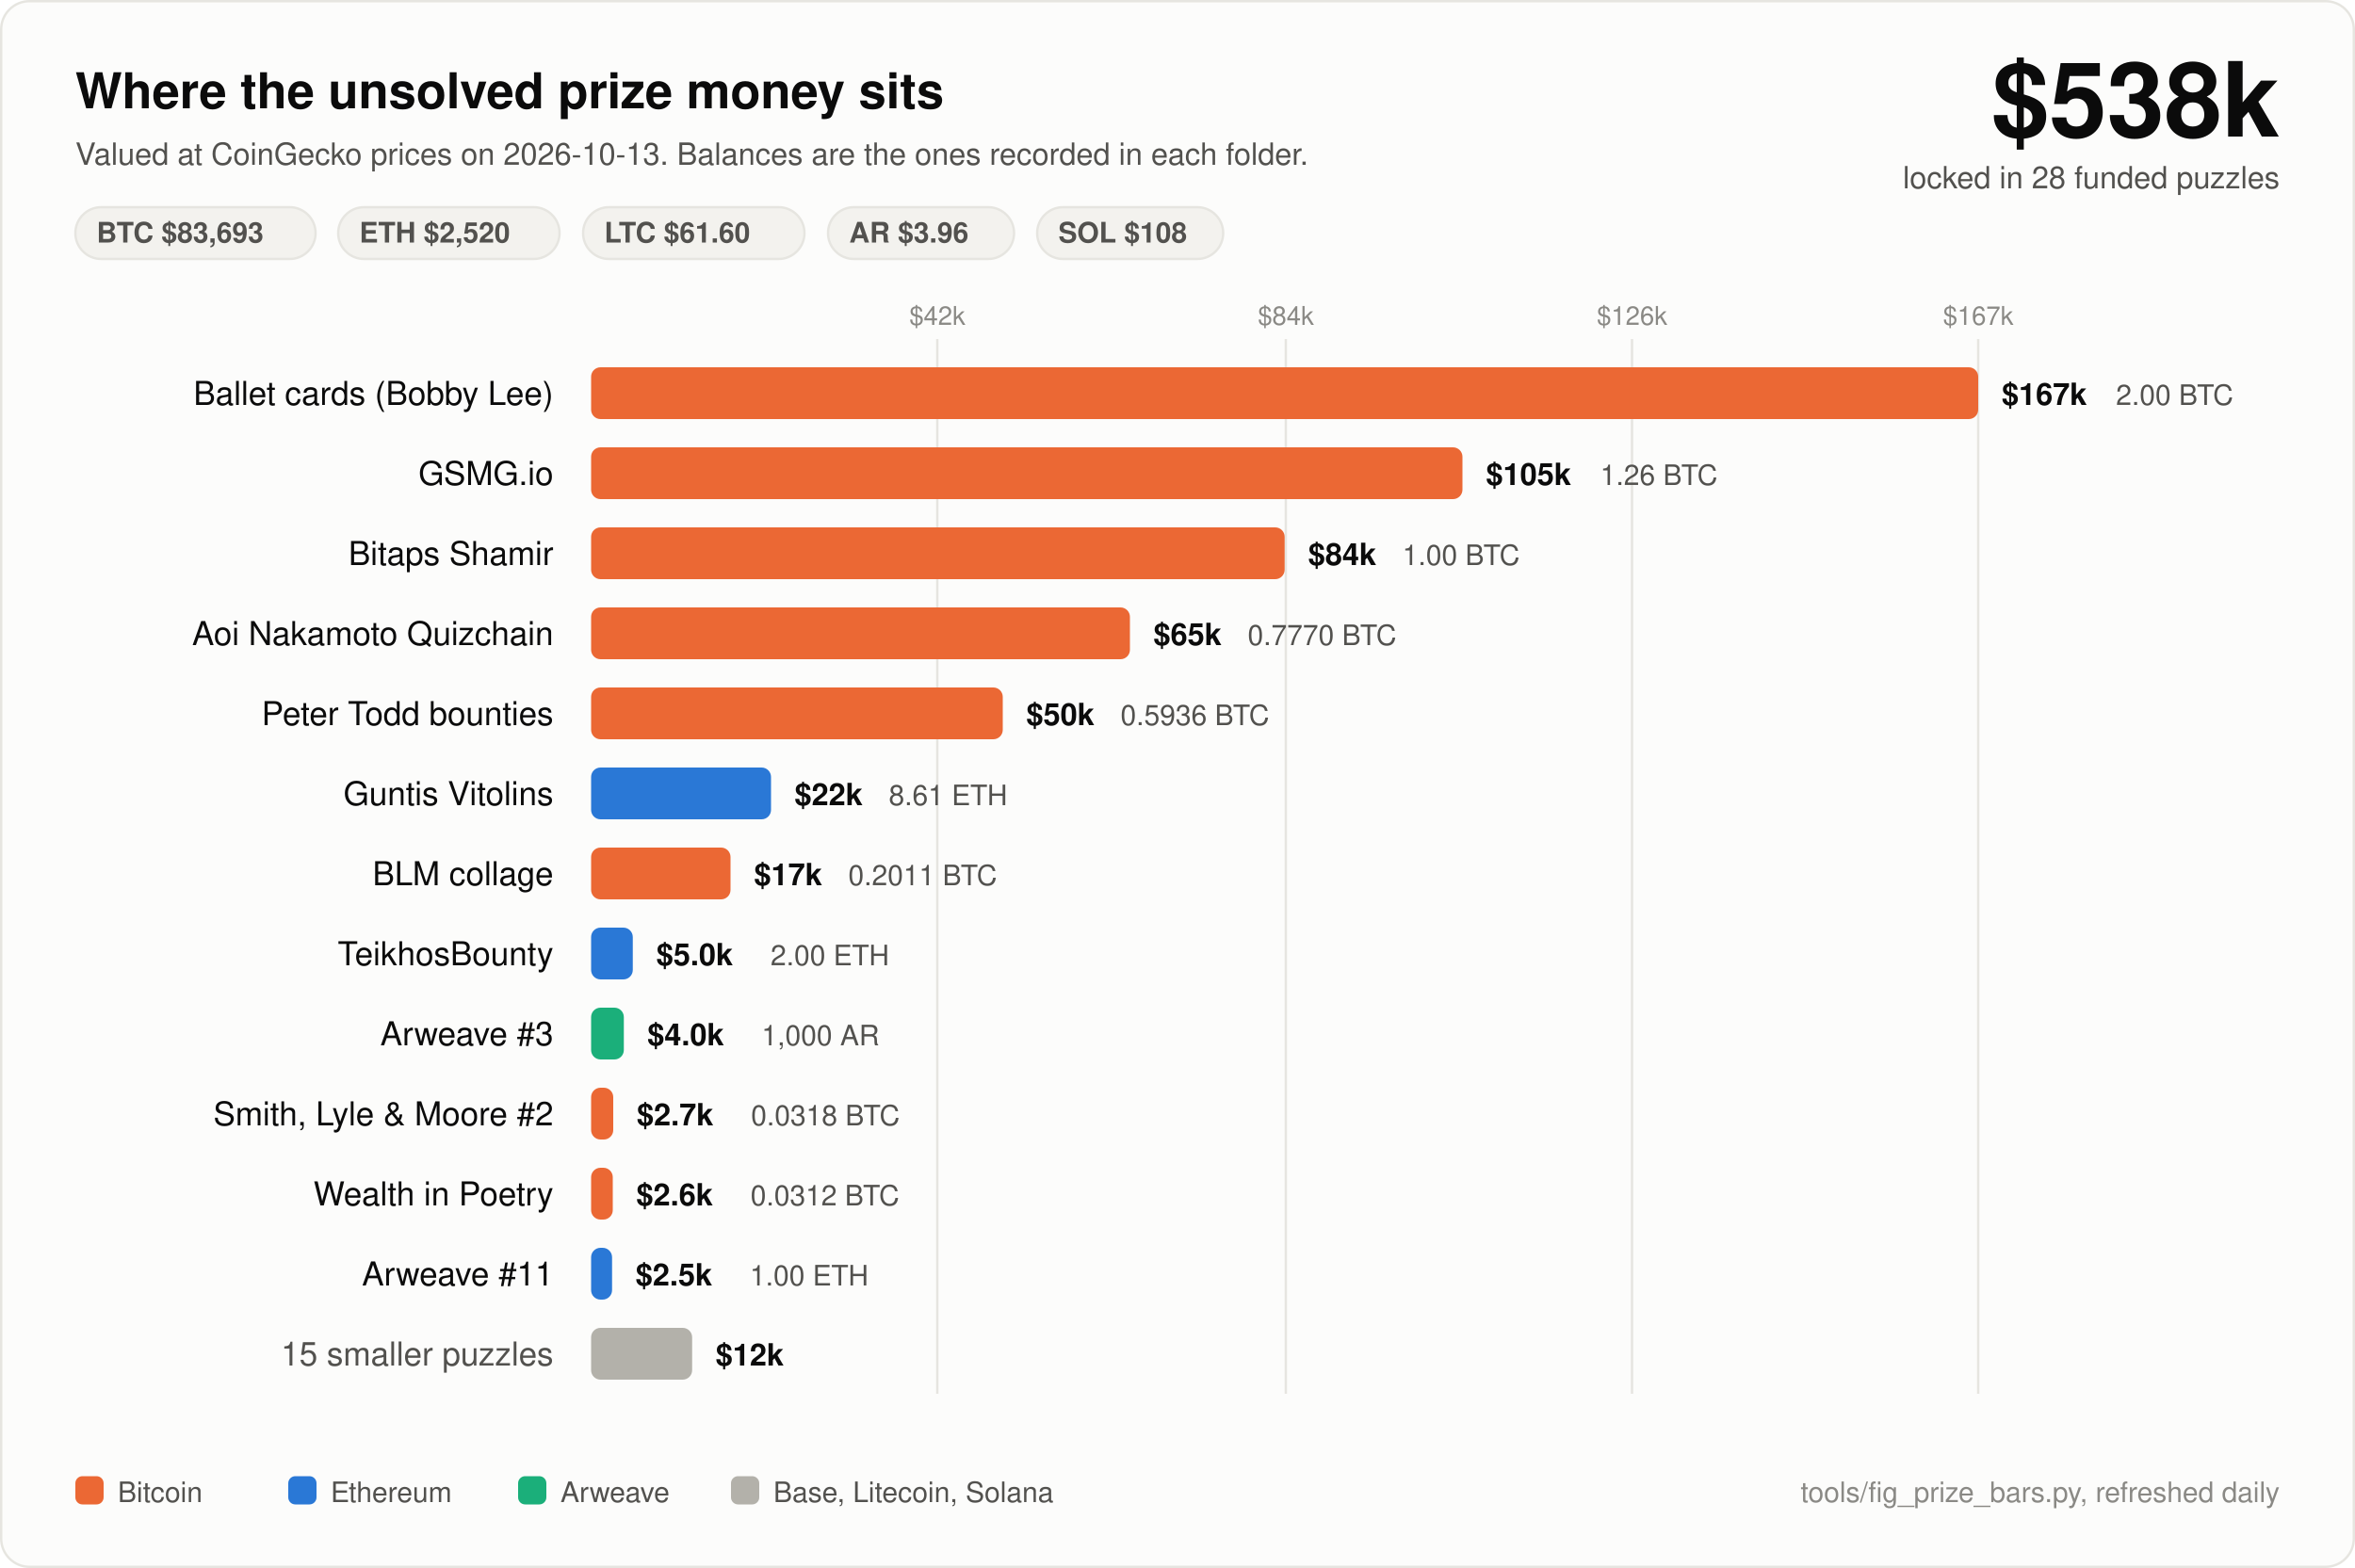
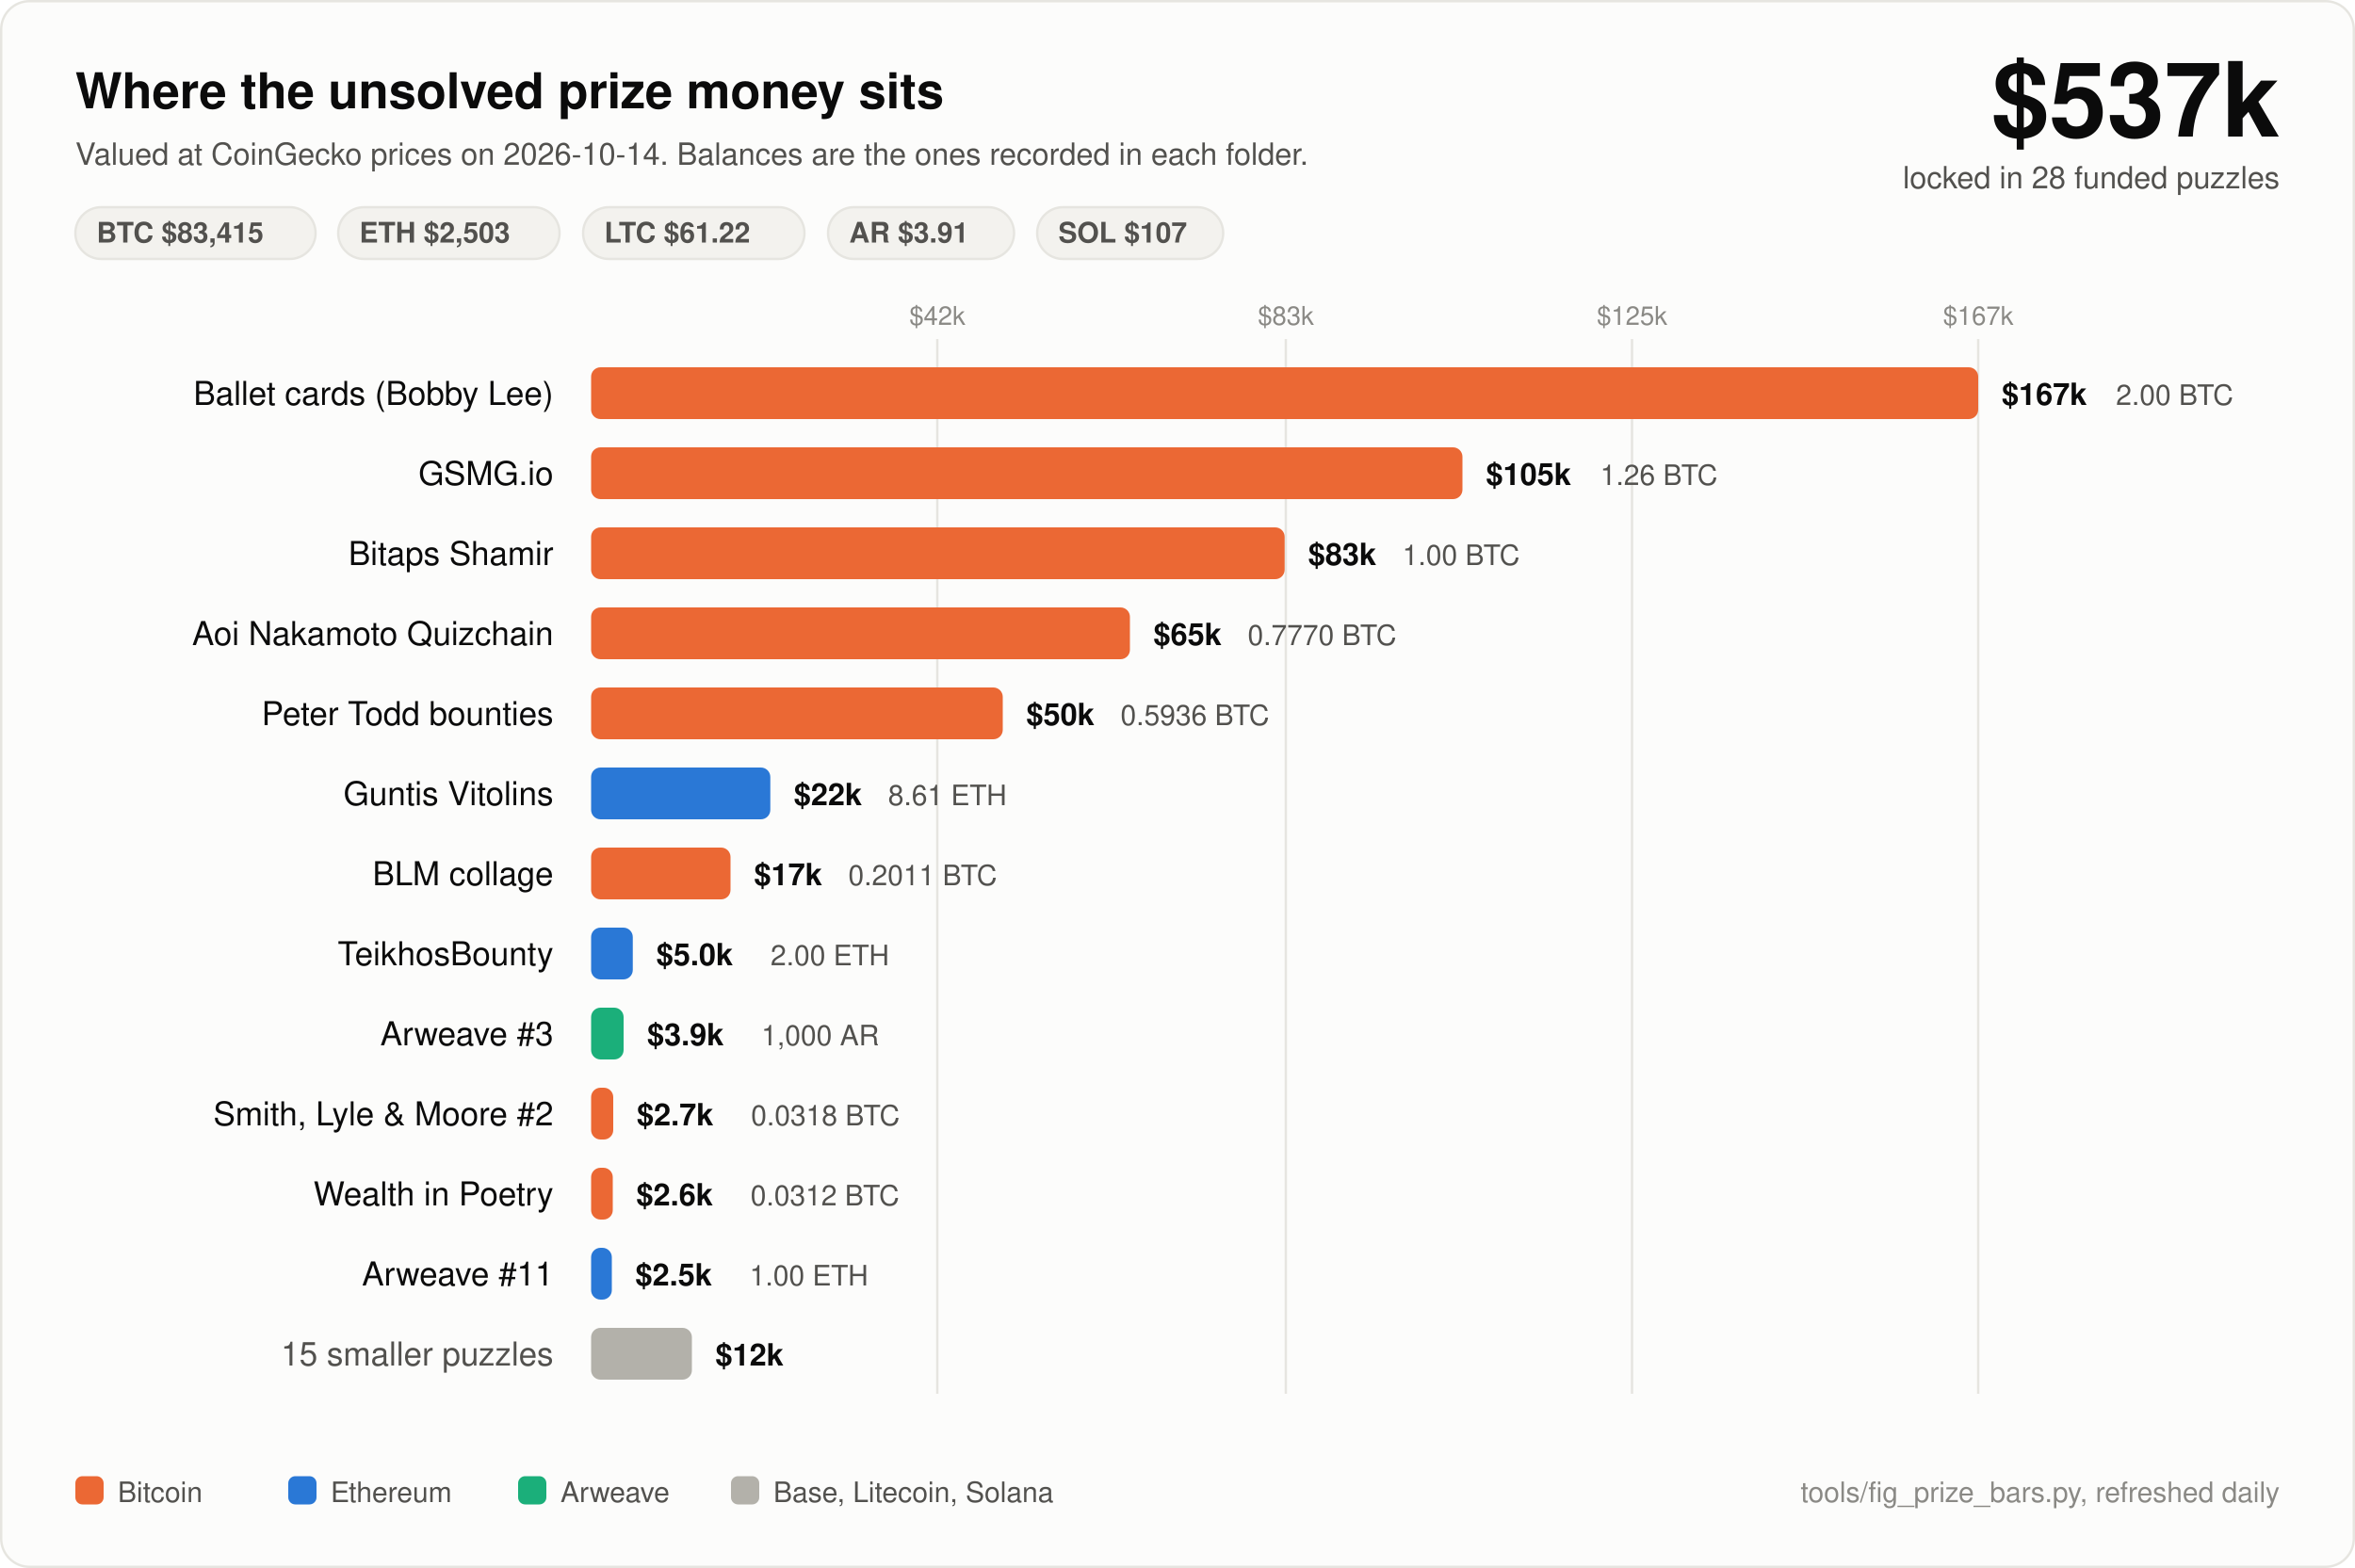
<svg xmlns="http://www.w3.org/2000/svg" width="1000" height="666" viewBox="0 0 1000 666" font-family="ui-sans-serif, -apple-system, Segoe UI, Helvetica, Arial, sans-serif">
  <rect x="0.5" y="0.5" width="999" height="665" rx="12" fill="#fcfcfb" stroke="#e6e5e0" />
  <text x="32" y="46" fill="#0b0b0b" font-size="21" font-weight="700">Where the unsolved prize money sits</text>
-   <text x="32" y="70" fill="#52514e" font-size="13">Valued at CoinGecko prices on 2026-10-13. Balances are the ones recorded in each folder.</text>
-   <text x="968" y="58" fill="#0b0b0b" font-size="44" font-weight="700" text-anchor="end">$538k</text>
+   <text x="32" y="70" fill="#52514e" font-size="13">Valued at CoinGecko prices on 2026-10-14. Balances are the ones recorded in each folder.</text>
+   <text x="968" y="58" fill="#0b0b0b" font-size="44" font-weight="700" text-anchor="end">$537k</text>
  <text x="968" y="80" fill="#52514e" font-size="13" text-anchor="end">locked in 28 funded puzzles</text>
  <rect x="32" y="88" width="102" height="22" rx="11" fill="#f3f2ee" stroke="#e6e5e0" />
-   <text x="41" y="103" fill="#52514e" font-size="12" font-weight="600">BTC $83,693</text>
+   <text x="41" y="103" fill="#52514e" font-size="12" font-weight="600">BTC $83,415</text>
  <rect x="143.6" y="88" width="94" height="22" rx="11" fill="#f3f2ee" stroke="#e6e5e0" />
-   <text x="152.6" y="103" fill="#52514e" font-size="12" font-weight="600">ETH $2,520</text>
+   <text x="152.6" y="103" fill="#52514e" font-size="12" font-weight="600">ETH $2,503</text>
  <rect x="247.6" y="88" width="94" height="22" rx="11" fill="#f3f2ee" stroke="#e6e5e0" />
-   <text x="256.6" y="103" fill="#52514e" font-size="12" font-weight="600">LTC $61.60</text>
+   <text x="256.6" y="103" fill="#52514e" font-size="12" font-weight="600">LTC $61.22</text>
  <rect x="351.6" y="88" width="79" height="22" rx="11" fill="#f3f2ee" stroke="#e6e5e0" />
-   <text x="360.6" y="103" fill="#52514e" font-size="12" font-weight="600">AR $3.96</text>
+   <text x="360.6" y="103" fill="#52514e" font-size="12" font-weight="600">AR $3.91</text>
  <rect x="440.4" y="88" width="79" height="22" rx="11" fill="#f3f2ee" stroke="#e6e5e0" />
-   <text x="449.4" y="103" fill="#52514e" font-size="12" font-weight="600">SOL $108</text>
+   <text x="449.4" y="103" fill="#52514e" font-size="12" font-weight="600">SOL $107</text>
  <line x1="398" y1="144" x2="398" y2="592" stroke="#e6e5e0" stroke-width="1" />
  <text x="398" y="138" fill="#8a8985" font-size="11" text-anchor="middle">$42k</text>
  <line x1="546" y1="144" x2="546" y2="592" stroke="#e6e5e0" stroke-width="1" />
-   <text x="546" y="138" fill="#8a8985" font-size="11" text-anchor="middle">$84k</text>
+   <text x="546" y="138" fill="#8a8985" font-size="11" text-anchor="middle">$83k</text>
  <line x1="693" y1="144" x2="693" y2="592" stroke="#e6e5e0" stroke-width="1" />
-   <text x="693" y="138" fill="#8a8985" font-size="11" text-anchor="middle">$126k</text>
+   <text x="693" y="138" fill="#8a8985" font-size="11" text-anchor="middle">$125k</text>
  <line x1="840" y1="144" x2="840" y2="592" stroke="#e6e5e0" stroke-width="1" />
  <text x="840" y="138" fill="#8a8985" font-size="11" text-anchor="middle">$167k</text>
  <text x="235" y="172" fill="#0b0b0b" font-size="14" text-anchor="end">Ballet cards (Bobby Lee)</text>
  <rect x="251" y="156" width="589.0" height="22" rx="4" fill="#eb6834" />
  <text x="850.0" y="172" fill="#0b0b0b" font-size="13" font-weight="600">$167k</text>
  <text x="898.5" y="172" fill="#52514e" font-size="12">2.00 BTC</text>
  <text x="235" y="206" fill="#0b0b0b" font-size="14" text-anchor="end">GSMG.io</text>
  <rect x="251" y="190" width="370.0" height="22" rx="4" fill="#eb6834" />
  <text x="631.0" y="206" fill="#0b0b0b" font-size="13" font-weight="600">$105k</text>
  <text x="679.5" y="206" fill="#52514e" font-size="12">1.26 BTC</text>
  <text x="235" y="240" fill="#0b0b0b" font-size="14" text-anchor="end">Bitaps Shamir</text>
  <rect x="251" y="224" width="294.5" height="22" rx="4" fill="#eb6834" />
-   <text x="555.5" y="240" fill="#0b0b0b" font-size="13" font-weight="600">$84k</text>
+   <text x="555.5" y="240" fill="#0b0b0b" font-size="13" font-weight="600">$83k</text>
  <text x="595.5" y="240" fill="#52514e" font-size="12">1.00 BTC</text>
  <text x="235" y="274" fill="#0b0b0b" font-size="14" text-anchor="end">Aoi Nakamoto Quizchain</text>
  <rect x="251" y="258" width="228.8" height="22" rx="4" fill="#eb6834" />
  <text x="489.8" y="274" fill="#0b0b0b" font-size="13" font-weight="600">$65k</text>
  <text x="529.8" y="274" fill="#52514e" font-size="12">0.7770 BTC</text>
  <text x="235" y="308" fill="#0b0b0b" font-size="14" text-anchor="end">Peter Todd bounties</text>
  <rect x="251" y="292" width="174.8" height="22" rx="4" fill="#eb6834" />
  <text x="435.8" y="308" fill="#0b0b0b" font-size="13" font-weight="600">$50k</text>
  <text x="475.8" y="308" fill="#52514e" font-size="12">0.5936 BTC</text>
  <text x="235" y="342" fill="#0b0b0b" font-size="14" text-anchor="end">Guntis Vitolins</text>
-   <rect x="251" y="326" width="76.4" height="22" rx="4" fill="#2a78d6" />
-   <text x="337.4" y="342" fill="#0b0b0b" font-size="13" font-weight="600">$22k</text>
-   <text x="377.4" y="342" fill="#52514e" font-size="12">8.61 ETH</text>
+   <rect x="251" y="326" width="76.1" height="22" rx="4" fill="#2a78d6" />
+   <text x="337.1" y="342" fill="#0b0b0b" font-size="13" font-weight="600">$22k</text>
+   <text x="377.1" y="342" fill="#52514e" font-size="12">8.61 ETH</text>
  <text x="235" y="376" fill="#0b0b0b" font-size="14" text-anchor="end">BLM collage</text>
  <rect x="251" y="360" width="59.2" height="22" rx="4" fill="#eb6834" />
  <text x="320.2" y="376" fill="#0b0b0b" font-size="13" font-weight="600">$17k</text>
  <text x="360.2" y="376" fill="#52514e" font-size="12">0.2011 BTC</text>
  <text x="235" y="410" fill="#0b0b0b" font-size="14" text-anchor="end">TeikhosBounty</text>
  <rect x="251" y="394" width="17.7" height="22" rx="4" fill="#2a78d6" />
  <text x="278.7" y="410" fill="#0b0b0b" font-size="13" font-weight="600">$5.0k</text>
  <text x="327.2" y="410" fill="#52514e" font-size="12">2.00 ETH</text>
  <text x="235" y="444" fill="#0b0b0b" font-size="14" text-anchor="end">Arweave #3</text>
-   <rect x="251" y="428" width="13.9" height="22" rx="4" fill="#1baf7a" />
-   <text x="274.9" y="444" fill="#0b0b0b" font-size="13" font-weight="600">$4.0k</text>
-   <text x="323.4" y="444" fill="#52514e" font-size="12">1,000 AR</text>
+   <rect x="251" y="428" width="13.8" height="22" rx="4" fill="#1baf7a" />
+   <text x="274.8" y="444" fill="#0b0b0b" font-size="13" font-weight="600">$3.9k</text>
+   <text x="323.3" y="444" fill="#52514e" font-size="12">1,000 AR</text>
  <text x="235" y="478" fill="#0b0b0b" font-size="14" text-anchor="end">Smith, Lyle &amp; Moore #2</text>
  <rect x="251" y="462" width="9.4" height="22" rx="4" fill="#eb6834" />
  <text x="270.4" y="478" fill="#0b0b0b" font-size="13" font-weight="600">$2.7k</text>
  <text x="318.9" y="478" fill="#52514e" font-size="12">0.0318 BTC</text>
  <text x="235" y="512" fill="#0b0b0b" font-size="14" text-anchor="end">Wealth in Poetry</text>
  <rect x="251" y="496" width="9.2" height="22" rx="4" fill="#eb6834" />
  <text x="270.2" y="512" fill="#0b0b0b" font-size="13" font-weight="600">$2.6k</text>
  <text x="318.7" y="512" fill="#52514e" font-size="12">0.0312 BTC</text>
  <text x="235" y="546" fill="#0b0b0b" font-size="14" text-anchor="end">Arweave #11</text>
-   <rect x="251" y="530" width="8.9" height="22" rx="4" fill="#2a78d6" />
-   <text x="269.9" y="546" fill="#0b0b0b" font-size="13" font-weight="600">$2.5k</text>
-   <text x="318.4" y="546" fill="#52514e" font-size="12">1.00 ETH</text>
+   <rect x="251" y="530" width="8.8" height="22" rx="4" fill="#2a78d6" />
+   <text x="269.8" y="546" fill="#0b0b0b" font-size="13" font-weight="600">$2.5k</text>
+   <text x="318.3" y="546" fill="#52514e" font-size="12">1.00 ETH</text>
  <text x="235" y="580" fill="#52514e" font-size="14" text-anchor="end">15 smaller puzzles</text>
-   <rect x="251" y="564" width="42.9" height="22" rx="4" fill="#b3b1aa" />
-   <text x="303.9" y="580" fill="#0b0b0b" font-size="13" font-weight="600">$12k</text>
+   <rect x="251" y="564" width="42.8" height="22" rx="4" fill="#b3b1aa" />
+   <text x="303.8" y="580" fill="#0b0b0b" font-size="13" font-weight="600">$12k</text>
  <rect x="32" y="627" width="12" height="12" rx="3" fill="#eb6834" />
  <text x="50" y="638" fill="#52514e" font-size="12">Bitcoin</text>
  <rect x="122.4" y="627" width="12" height="12" rx="3" fill="#2a78d6" />
  <text x="140.4" y="638" fill="#52514e" font-size="12">Ethereum</text>
  <rect x="220.0" y="627" width="12" height="12" rx="3" fill="#1baf7a" />
  <text x="238.0" y="638" fill="#52514e" font-size="12">Arweave</text>
  <rect x="310.4" y="627" width="12" height="12" rx="3" fill="#b3b1aa" />
  <text x="328.4" y="638" fill="#52514e" font-size="12">Base, Litecoin, Solana</text>
  <text x="968" y="638" fill="#8a8985" font-size="12" text-anchor="end">tools/fig_prize_bars.py, refreshed daily</text>
</svg>
